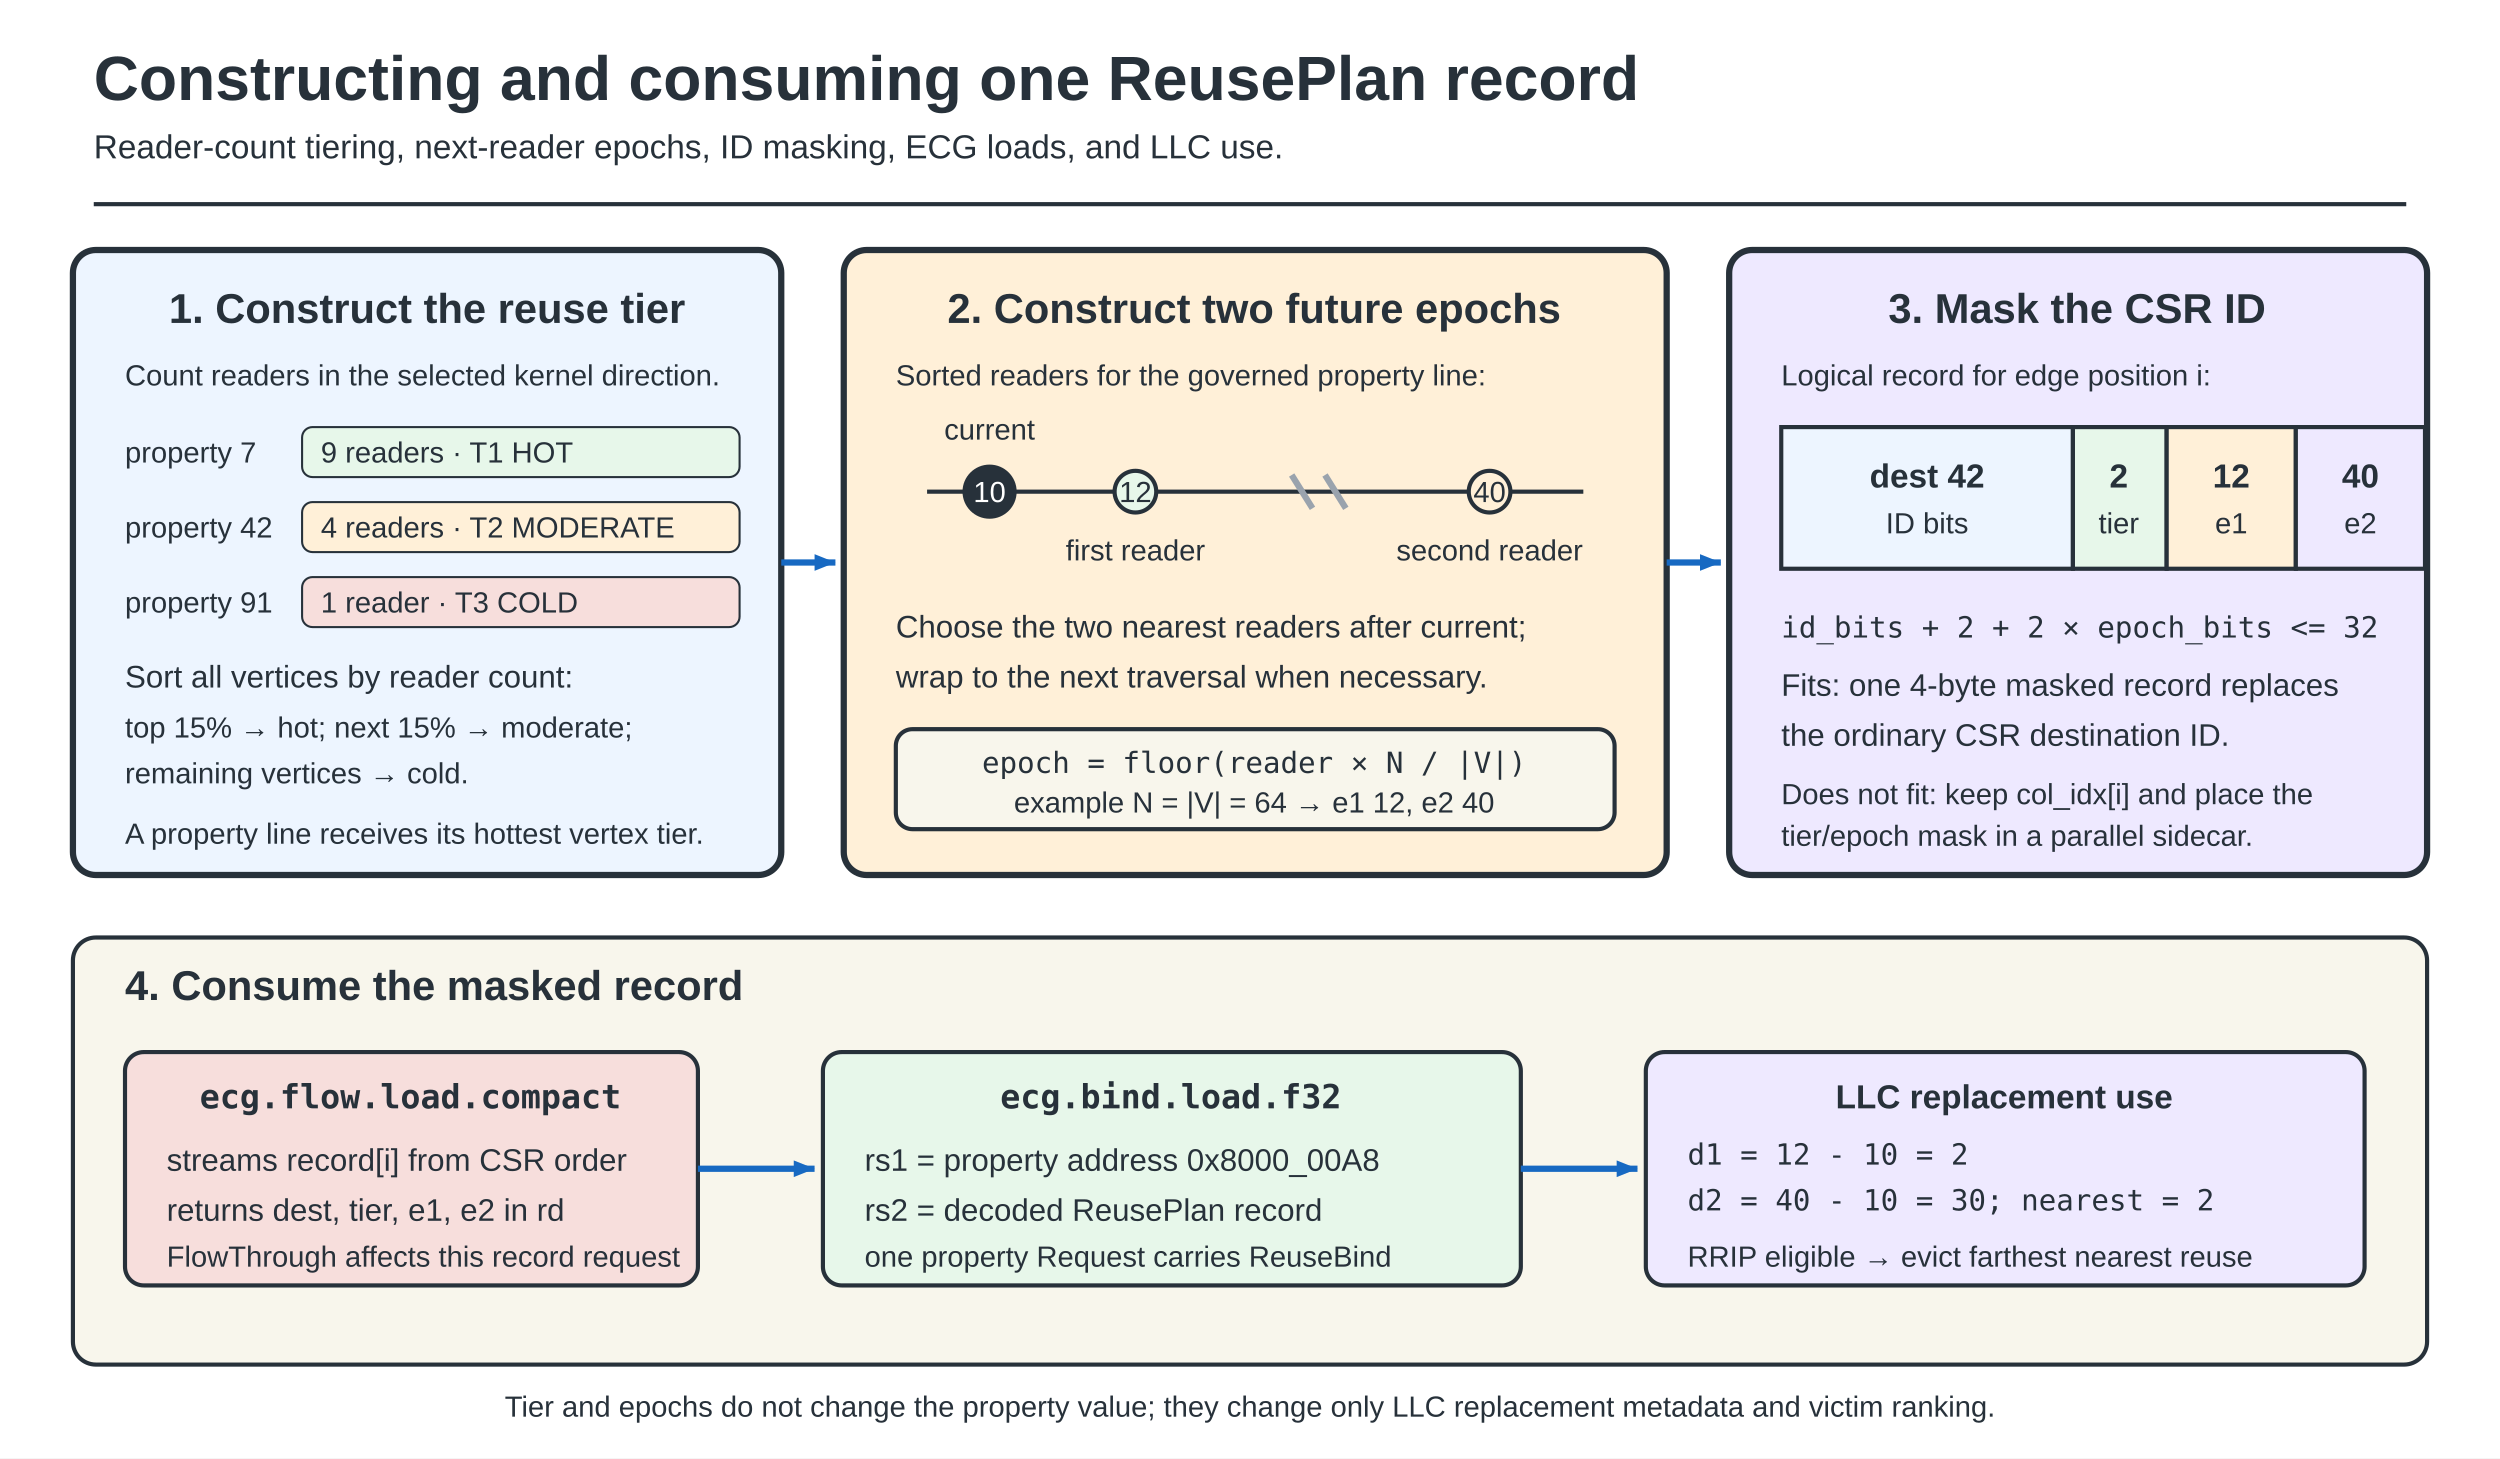
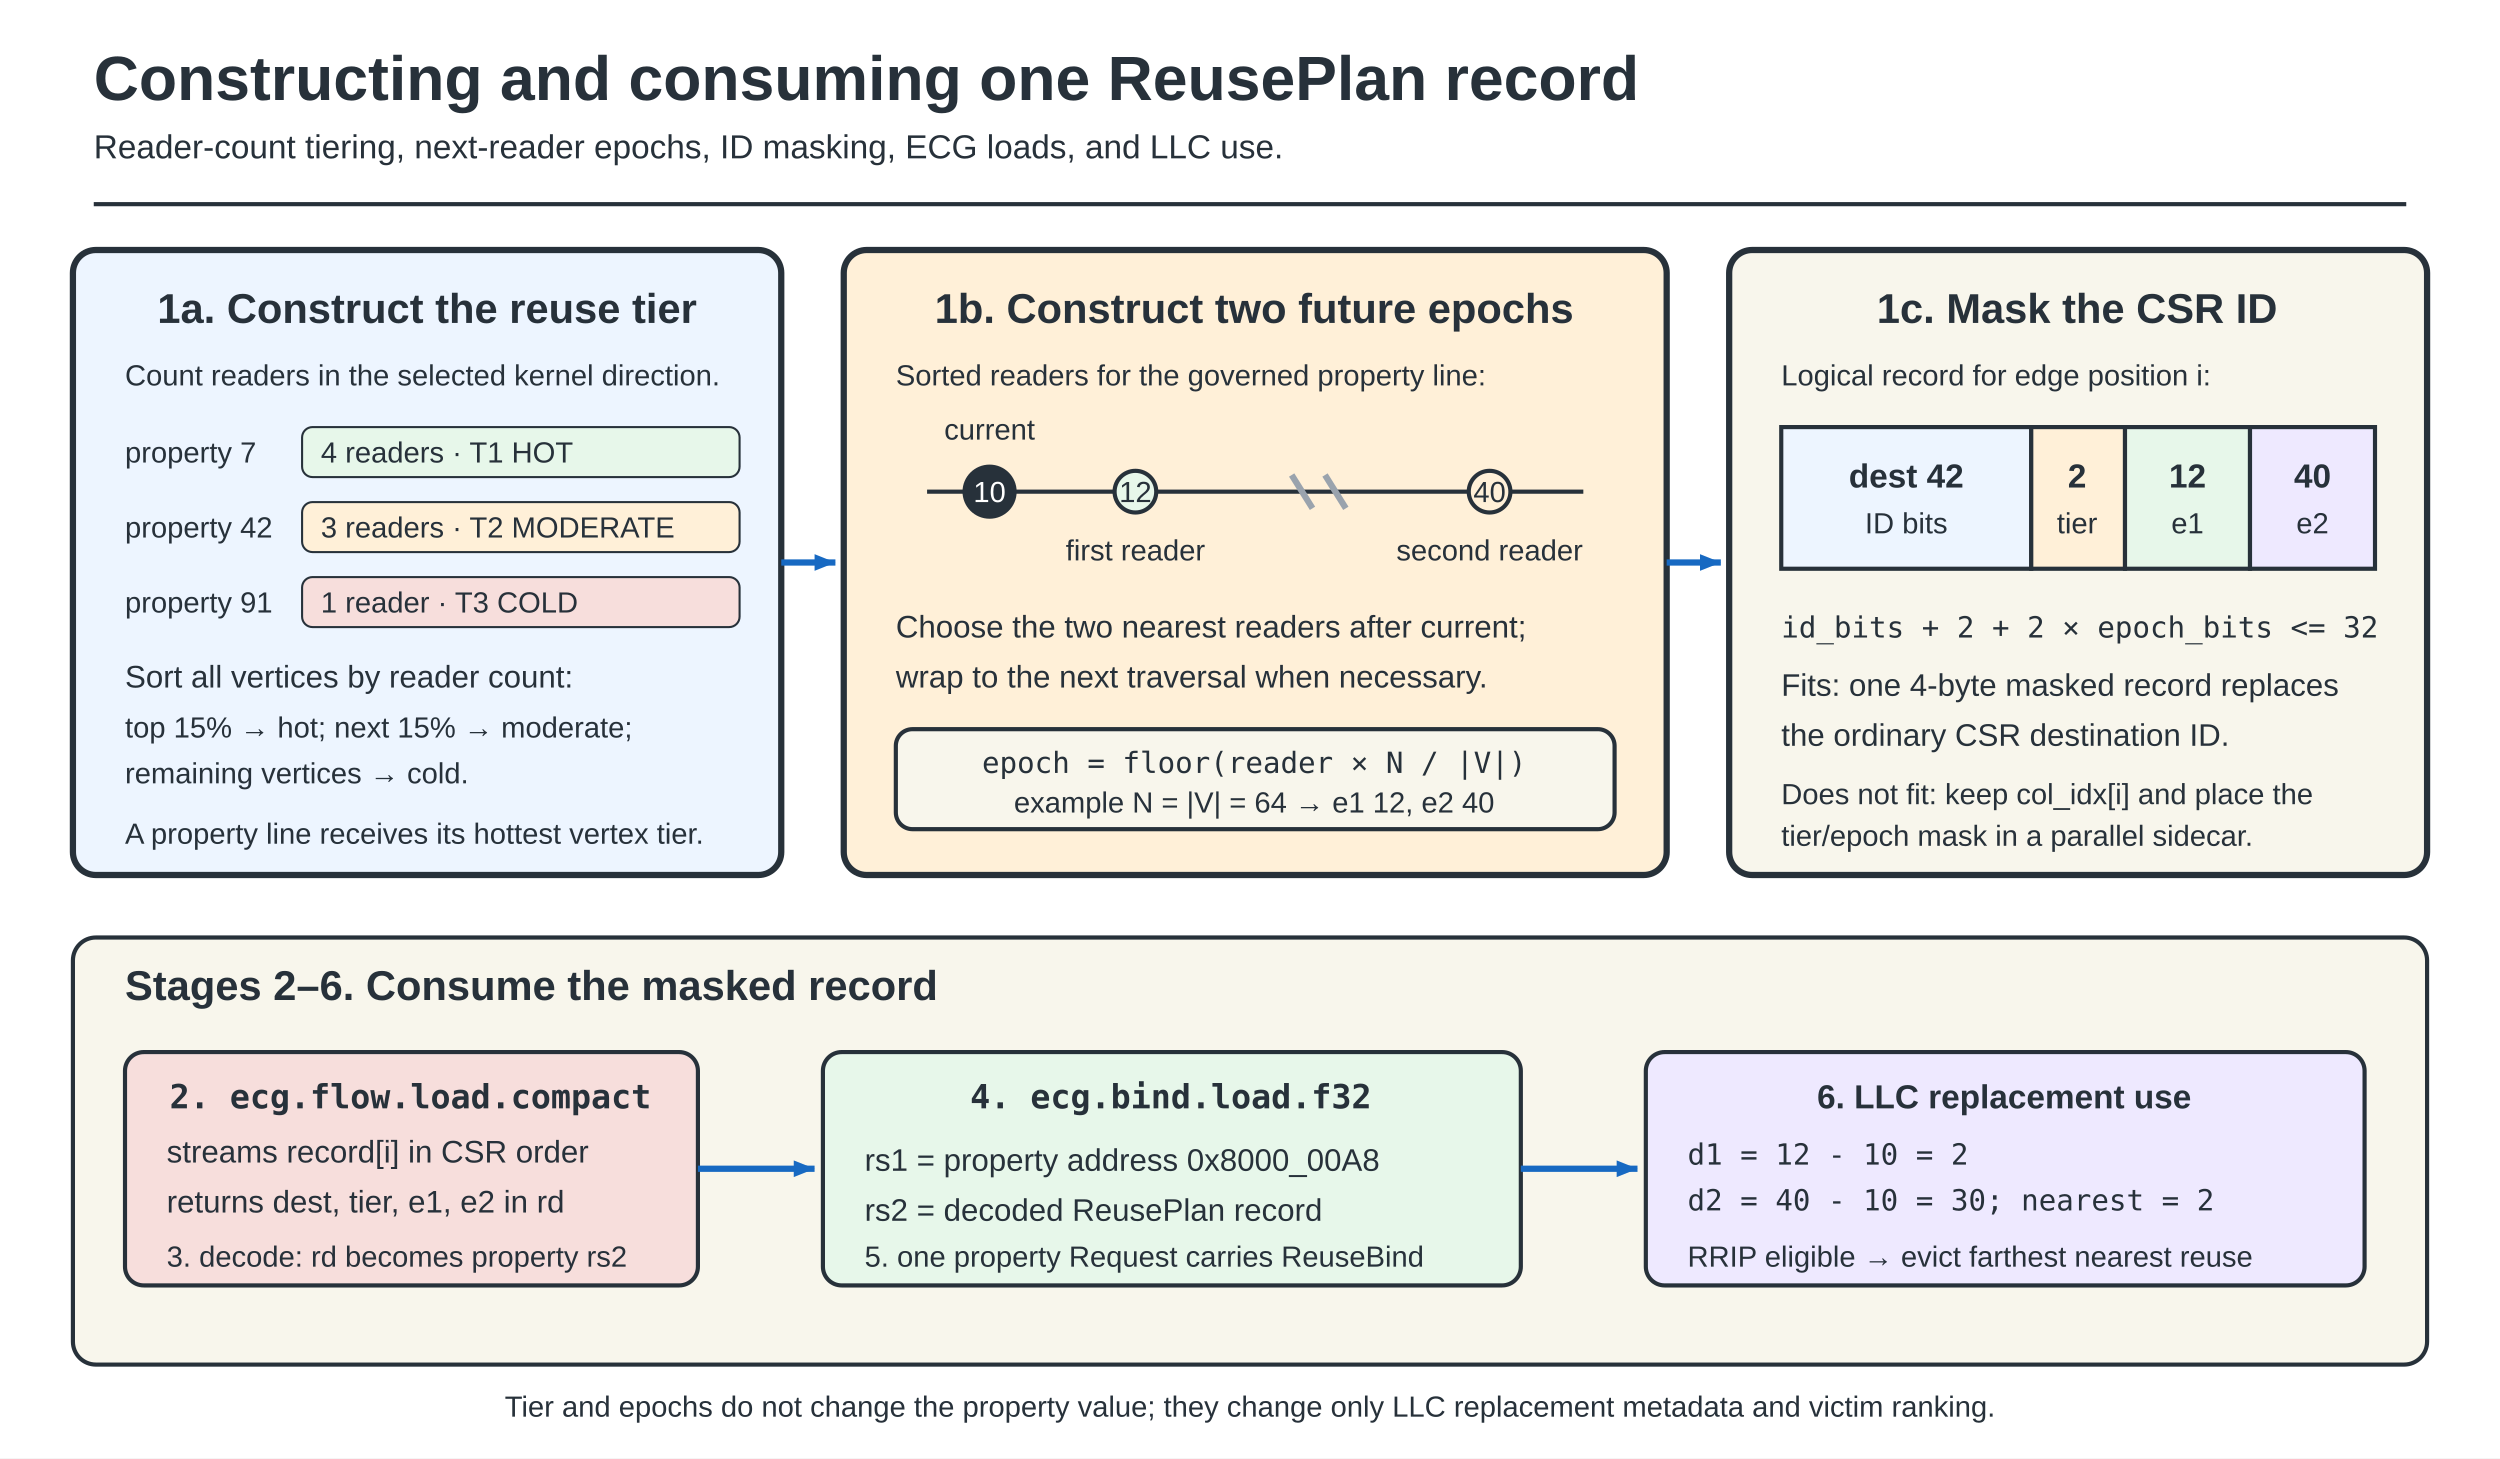
<svg xmlns="http://www.w3.org/2000/svg" width="1200" height="700" viewBox="0 0 1200 700" role="img" aria-labelledby="title desc" fill="#27313A">
  <defs>
    <marker id="arrow" viewBox="0 0 10 8" markerWidth="10" markerHeight="8" refX="10" refY="4" orient="auto" markerUnits="userSpaceOnUse">
      <path d="M0 0 L10 4 L0 8 Z" fill="#1769C2" />
    </marker>
    <style>
      :root{color-scheme:light dark}
      @media(prefers-color-scheme:dark){
        [fill="#27313A"]{fill:#ECE7DD}[stroke="#27313A"]{stroke:#ECE7DD}
        [fill="#FFFFFF"]{fill:#1E2327}[fill="#F8F6EC"]{fill:#252A2E}
        [fill="#EDF5FF"]{fill:#273846}[fill="#E7F7EA"]{fill:#24382A}
        [fill="#FFF0D8"]{fill:#3B3122}[fill="#F7DEDC"]{fill:#3D292A}
        [fill="#EEE9FF"]{fill:#302C3C}[stroke="#9AA3AD"]{stroke:#747D86}
      }
      .sans{font-family:Arial,Helvetica,sans-serif}
      .mono{font-family:"SFMono-Regular",Consolas,monospace}
      .title{font-size:30px;font-weight:700}
      .subtitle{font-size:16px}
      .heading{font-size:20px;font-weight:700}
      .label{font-size:16px;font-weight:700}
      .body{font-size:15px}
      .small{font-size:14px}
      .arrow{fill:none;stroke:#1769C2;stroke-width:3;marker-end:url(#arrow)}
    </style>
  </defs>
  <rect width="1200" height="700" fill="#FFFFFF" />
  <text x="45" y="48" class="sans title">Constructing and consuming one ReusePlan record</text>
  <text x="45" y="76" class="sans subtitle">Reader-count tiering, next-reader epochs, ID masking, ECG loads, and LLC use.</text>
  <line x1="45" y1="98" x2="1155" y2="98" stroke="#27313A" stroke-width="2" />
  <g stroke="#27313A" stroke-width="3">
    <rect x="35" y="120" width="340" height="300" rx="11" fill="#EDF5FF" />
    <rect x="405" y="120" width="395" height="300" rx="11" fill="#FFF0D8" />
-     <rect x="830" y="120" width="335" height="300" rx="11" fill="#EEE9FF" />
+     <rect x="830" y="120" width="335" height="300" rx="11" fill="#F8F6EC" />
  </g>
-   <text x="205" y="155" text-anchor="middle" class="sans heading">1. Construct the reuse tier</text>
+   <text x="205" y="155" text-anchor="middle" class="sans heading">1a. Construct the reuse tier</text>
  <text x="60" y="185" class="sans small">Count readers in the selected kernel direction.</text>
  <g class="sans small">
    <text x="60" y="222">property 7</text>
    <rect x="145" y="205" width="210" height="24" rx="5" fill="#E7F7EA" stroke="#27313A" />
-     <text x="154" y="222">9 readers · T1 HOT</text>
+     <text x="154" y="222">4 readers · T1 HOT</text>
    <text x="60" y="258">property 42</text>
    <rect x="145" y="241" width="210" height="24" rx="5" fill="#FFF0D8" stroke="#27313A" />
-     <text x="154" y="258">4 readers · T2 MODERATE</text>
+     <text x="154" y="258">3 readers · T2 MODERATE</text>
    <text x="60" y="294">property 91</text>
    <rect x="145" y="277" width="210" height="24" rx="5" fill="#F7DEDC" stroke="#27313A" />
    <text x="154" y="294">1 reader · T3 COLD</text>
  </g>
  <text x="60" y="330" class="sans body">Sort all vertices by reader count:</text>
  <text x="60" y="354" class="sans small">top 15% → hot; next 15% → moderate;</text>
  <text x="60" y="376" class="sans small">remaining vertices → cold.</text>
  <text x="60" y="405" class="sans small">A property line receives its hottest vertex tier.</text>
-   <text x="602" y="155" text-anchor="middle" class="sans heading">2. Construct two future epochs</text>
+   <text x="602" y="155" text-anchor="middle" class="sans heading">1b. Construct two future epochs</text>
  <text x="430" y="185" class="sans small">Sorted readers for the governed property line:</text>
  <line x1="445" y1="236" x2="760" y2="236" stroke="#27313A" stroke-width="2" />
  <circle cx="475" cy="236" r="13" fill="#27313A" />
  <text x="475" y="241" text-anchor="middle" fill="#FFFFFF" class="sans small">10</text>
  <text x="475" y="211" text-anchor="middle" class="sans small">current</text>
  <circle cx="545" cy="236" r="10" fill="#E7F7EA" stroke="#27313A" stroke-width="2" />
  <text x="545" y="241" text-anchor="middle" class="sans small">12</text>
  <text x="545" y="269" text-anchor="middle" class="sans small">first reader</text>
  <path d="M620 228 L630 244 M636 228 L646 244" stroke="#9AA3AD" stroke-width="3" />
  <circle cx="715" cy="236" r="10" fill="#FFF0D8" stroke="#27313A" stroke-width="2" />
  <text x="715" y="241" text-anchor="middle" class="sans small">40</text>
  <text x="715" y="269" text-anchor="middle" class="sans small">second reader</text>
  <text x="430" y="306" class="sans body">Choose the two nearest readers after current;</text>
  <text x="430" y="330" class="sans body">wrap to the next traversal when necessary.</text>
  <rect x="430" y="350" width="345" height="48" rx="8" fill="#F8F6EC" stroke="#27313A" stroke-width="2" />
  <text x="602" y="371" text-anchor="middle" class="mono small">epoch = floor(reader × N / |V|)</text>
  <text x="602" y="390" text-anchor="middle" class="sans small">example N = |V| = 64 → e1 12, e2 40</text>
-   <text x="997" y="155" text-anchor="middle" class="sans heading">3. Mask the CSR ID</text>
+   <text x="997" y="155" text-anchor="middle" class="sans heading">1c. Mask the CSR ID</text>
  <text x="855" y="185" class="sans small">Logical record for edge position i:</text>
  <g transform="translate(855 205)" text-anchor="middle">
-     <rect x="0" y="0" width="140" height="68" fill="#EDF5FF" stroke="#27313A" stroke-width="2" />
-     <rect x="140" y="0" width="45" height="68" fill="#E7F7EA" stroke="#27313A" stroke-width="2" />
-     <rect x="185" y="0" width="62" height="68" fill="#FFF0D8" stroke="#27313A" stroke-width="2" />
-     <rect x="247" y="0" width="62" height="68" fill="#EEE9FF" stroke="#27313A" stroke-width="2" />
-     <text x="70" y="29" class="sans label">dest 42</text>
-     <text x="70" y="51" class="sans small">ID bits</text>
-     <text x="162" y="29" class="sans label">2</text>
-     <text x="162" y="51" class="sans small">tier</text>
-     <text x="216" y="29" class="sans label">12</text>
-     <text x="216" y="51" class="sans small">e1</text>
-     <text x="278" y="29" class="sans label">40</text>
-     <text x="278" y="51" class="sans small">e2</text>
+     <rect x="0" y="0" width="120" height="68" fill="#EDF5FF" stroke="#27313A" stroke-width="2" />
+     <rect x="120" y="0" width="45" height="68" fill="#FFF0D8" stroke="#27313A" stroke-width="2" />
+     <rect x="165" y="0" width="60" height="68" fill="#E7F7EA" stroke="#27313A" stroke-width="2" />
+     <rect x="225" y="0" width="60" height="68" fill="#EEE9FF" stroke="#27313A" stroke-width="2" />
+     <text x="60" y="29" class="sans label">dest 42</text>
+     <text x="60" y="51" class="sans small">ID bits</text>
+     <text x="142" y="29" class="sans label">2</text>
+     <text x="142" y="51" class="sans small">tier</text>
+     <text x="195" y="29" class="sans label">12</text>
+     <text x="195" y="51" class="sans small">e1</text>
+     <text x="255" y="29" class="sans label">40</text>
+     <text x="255" y="51" class="sans small">e2</text>
  </g>
  <text x="855" y="306" class="mono small">id_bits + 2 + 2 × epoch_bits &lt;= 32</text>
  <text x="855" y="334" class="sans body">Fits: one 4-byte masked record replaces</text>
  <text x="855" y="358" class="sans body">the ordinary CSR destination ID.</text>
  <text x="855" y="386" class="sans small">Does not fit: keep col_idx[i] and place the</text>
  <text x="855" y="406" class="sans small">tier/epoch mask in a parallel sidecar.</text>
  <path d="M375 270 H401" class="arrow" />
  <path d="M800 270 H826" class="arrow" />
  <rect x="35" y="450" width="1130" height="205" rx="11" fill="#F8F6EC" stroke="#27313A" stroke-width="2" />
-   <text x="60" y="480" class="sans heading">4. Consume the masked record</text>
+   <text x="60" y="480" class="sans heading">Stages 2–6. Consume the masked record</text>
  <rect x="60" y="505" width="275" height="112" rx="9" fill="#F7DEDC" stroke="#27313A" stroke-width="2" />
-   <text x="197" y="532" text-anchor="middle" class="mono label">ecg.flow.load.compact</text>
-   <text x="80" y="562" class="sans body">streams record[i] from CSR order</text>
-   <text x="80" y="586" class="sans body">returns dest, tier, e1, e2 in rd</text>
-   <text x="80" y="608" class="sans small">FlowThrough affects this record request</text>
+   <text x="197" y="532" text-anchor="middle" class="mono label">2. ecg.flow.load.compact</text>
+   <text x="80" y="558" class="sans body">streams record[i] in CSR order</text>
+   <text x="80" y="582" class="sans body">returns dest, tier, e1, e2 in rd</text>
+   <text x="80" y="608" class="sans small">3. decode: rd becomes property rs2</text>
  <rect x="395" y="505" width="335" height="112" rx="9" fill="#E7F7EA" stroke="#27313A" stroke-width="2" />
-   <text x="562" y="532" text-anchor="middle" class="mono label">ecg.bind.load.f32</text>
+   <text x="562" y="532" text-anchor="middle" class="mono label">4. ecg.bind.load.f32</text>
  <text x="415" y="562" class="sans body">rs1 = property address 0x8000_00A8</text>
  <text x="415" y="586" class="sans body">rs2 = decoded ReusePlan record</text>
-   <text x="415" y="608" class="sans small">one property Request carries ReuseBind</text>
+   <text x="415" y="608" class="sans small">5. one property Request carries ReuseBind</text>
  <rect x="790" y="505" width="345" height="112" rx="9" fill="#EEE9FF" stroke="#27313A" stroke-width="2" />
-   <text x="962" y="532" text-anchor="middle" class="sans label">LLC replacement use</text>
+   <text x="962" y="532" text-anchor="middle" class="sans label">6. LLC replacement use</text>
  <text x="810" y="559" class="mono small">d1 = 12 - 10 = 2</text>
  <text x="810" y="581" class="mono small">d2 = 40 - 10 = 30; nearest = 2</text>
  <text x="810" y="608" class="sans small">RRIP eligible → evict farthest nearest reuse</text>
  <path d="M335 561 H391" class="arrow" />
  <path d="M730 561 H786" class="arrow" />
  <text x="600" y="680" text-anchor="middle" class="sans small">Tier and epochs do not change the property value; they change only LLC replacement metadata and victim ranking.</text>
</svg>
